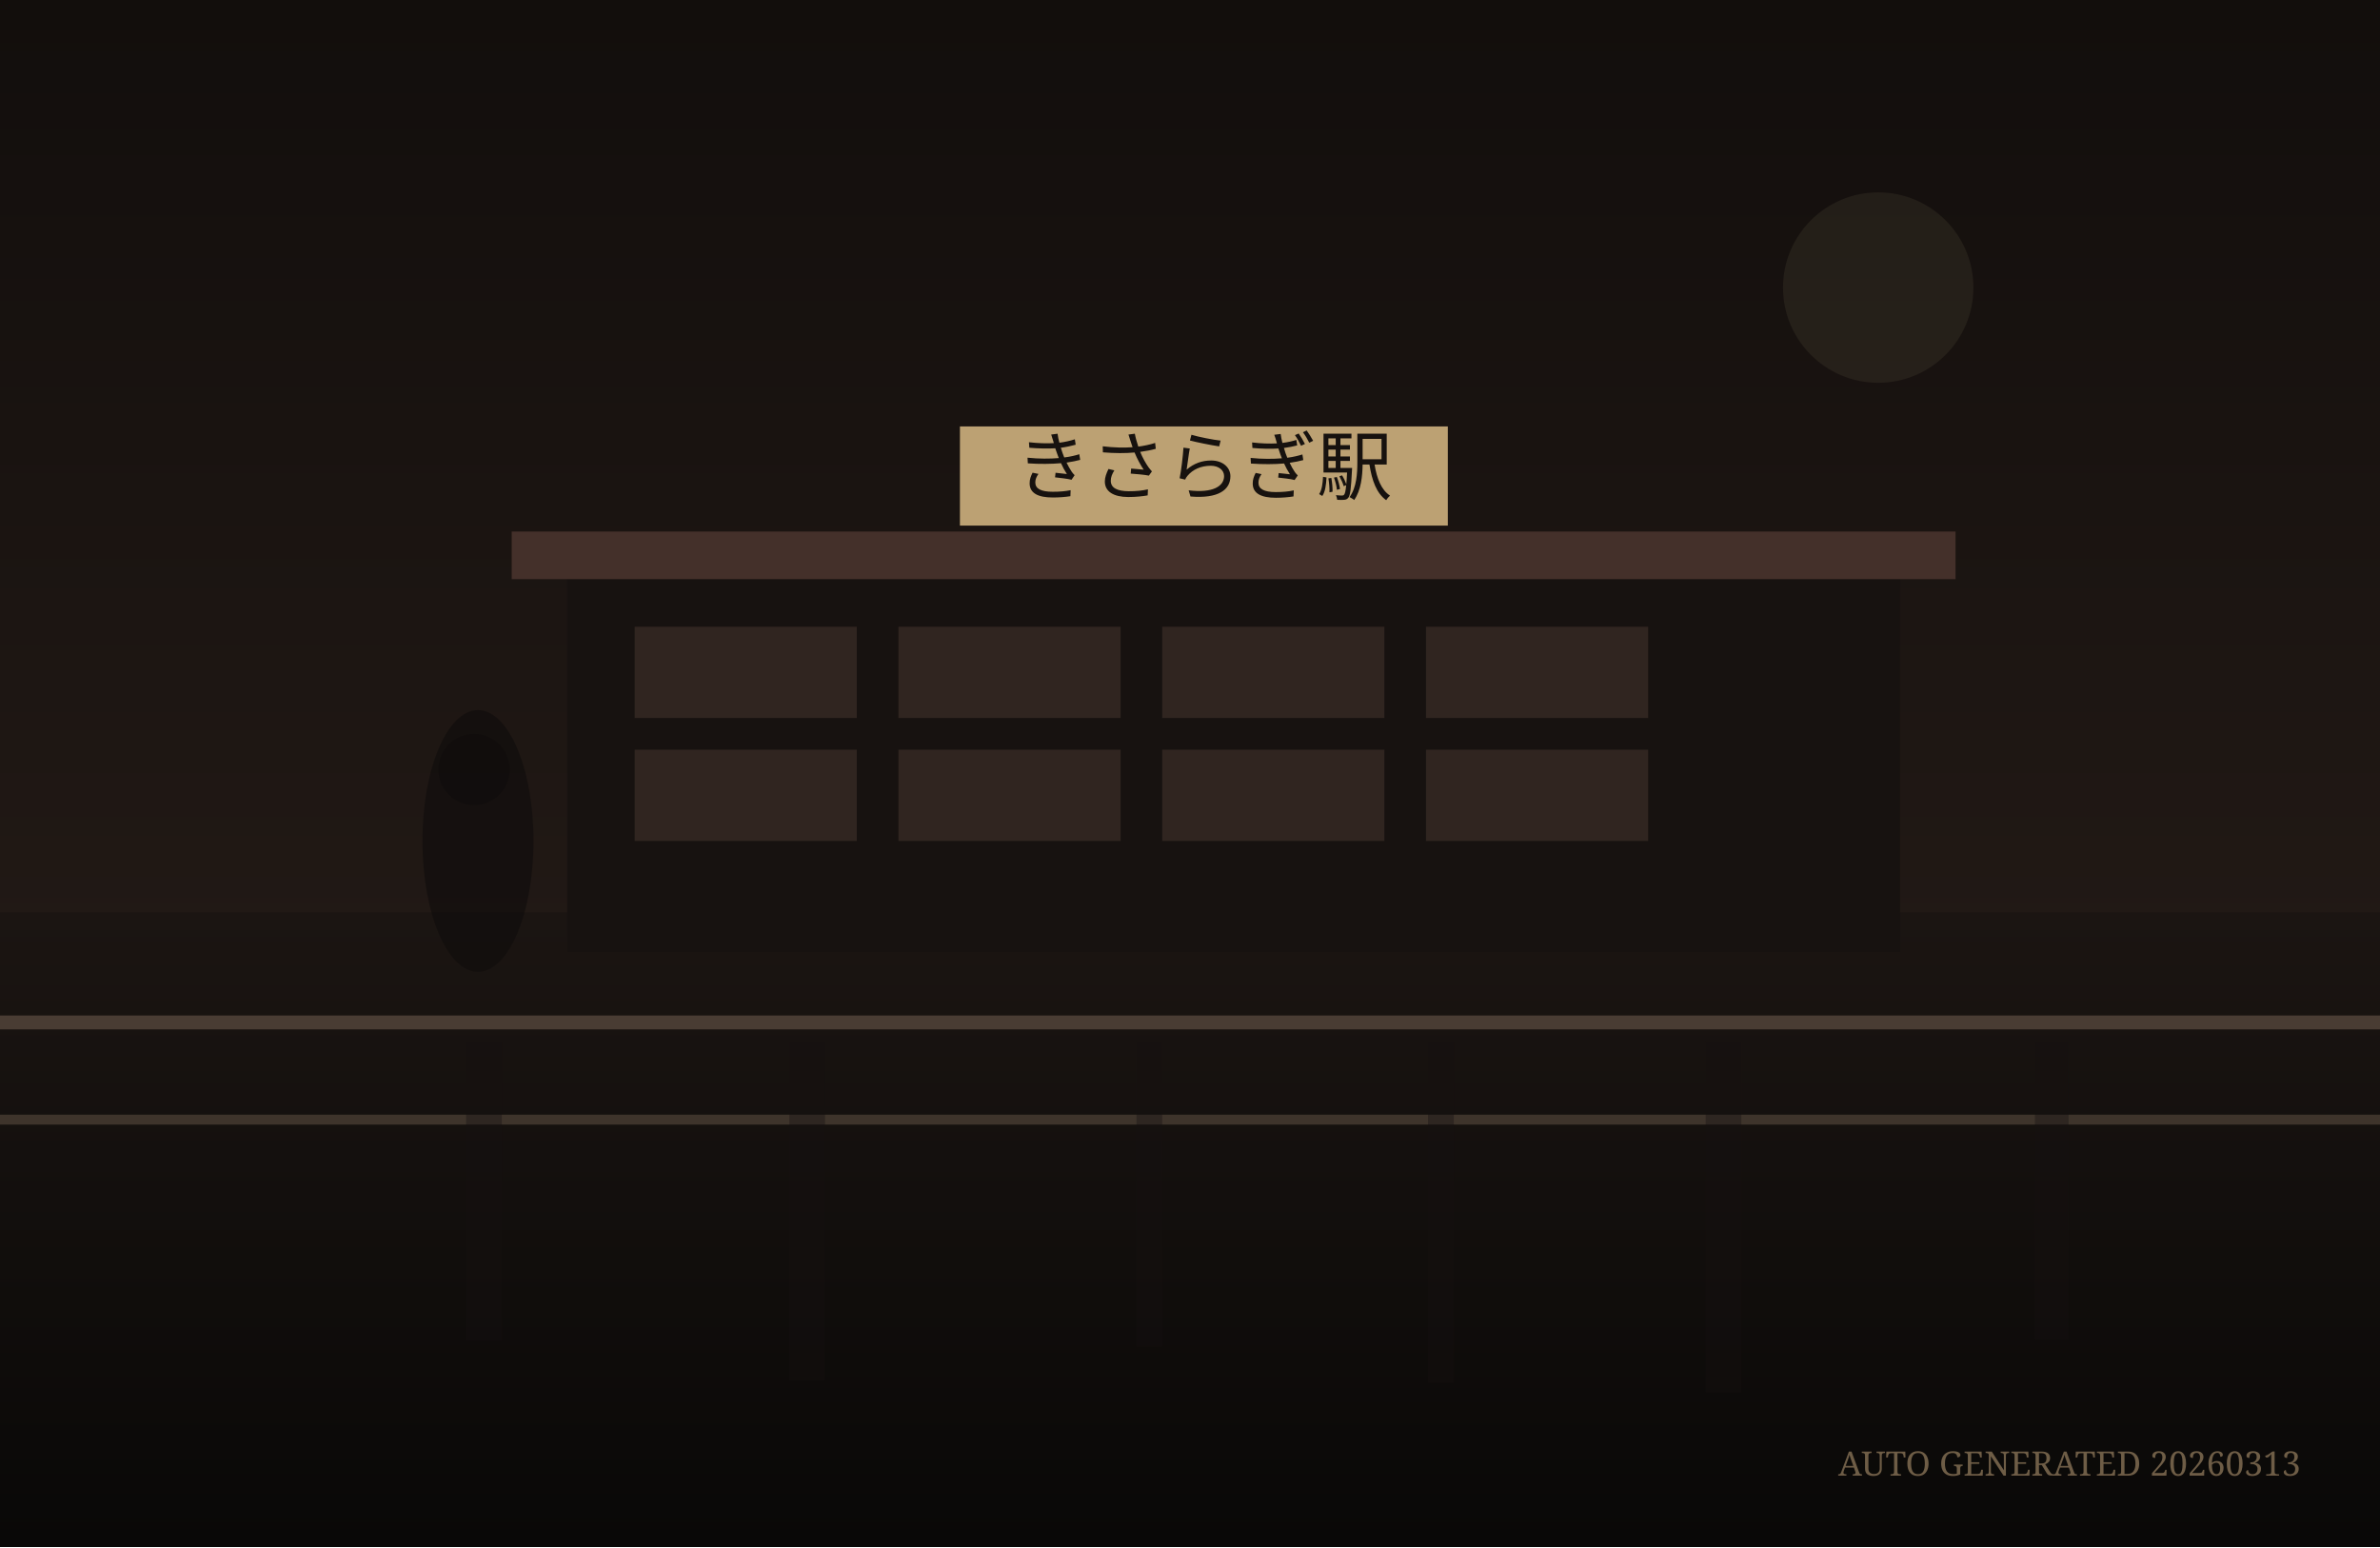
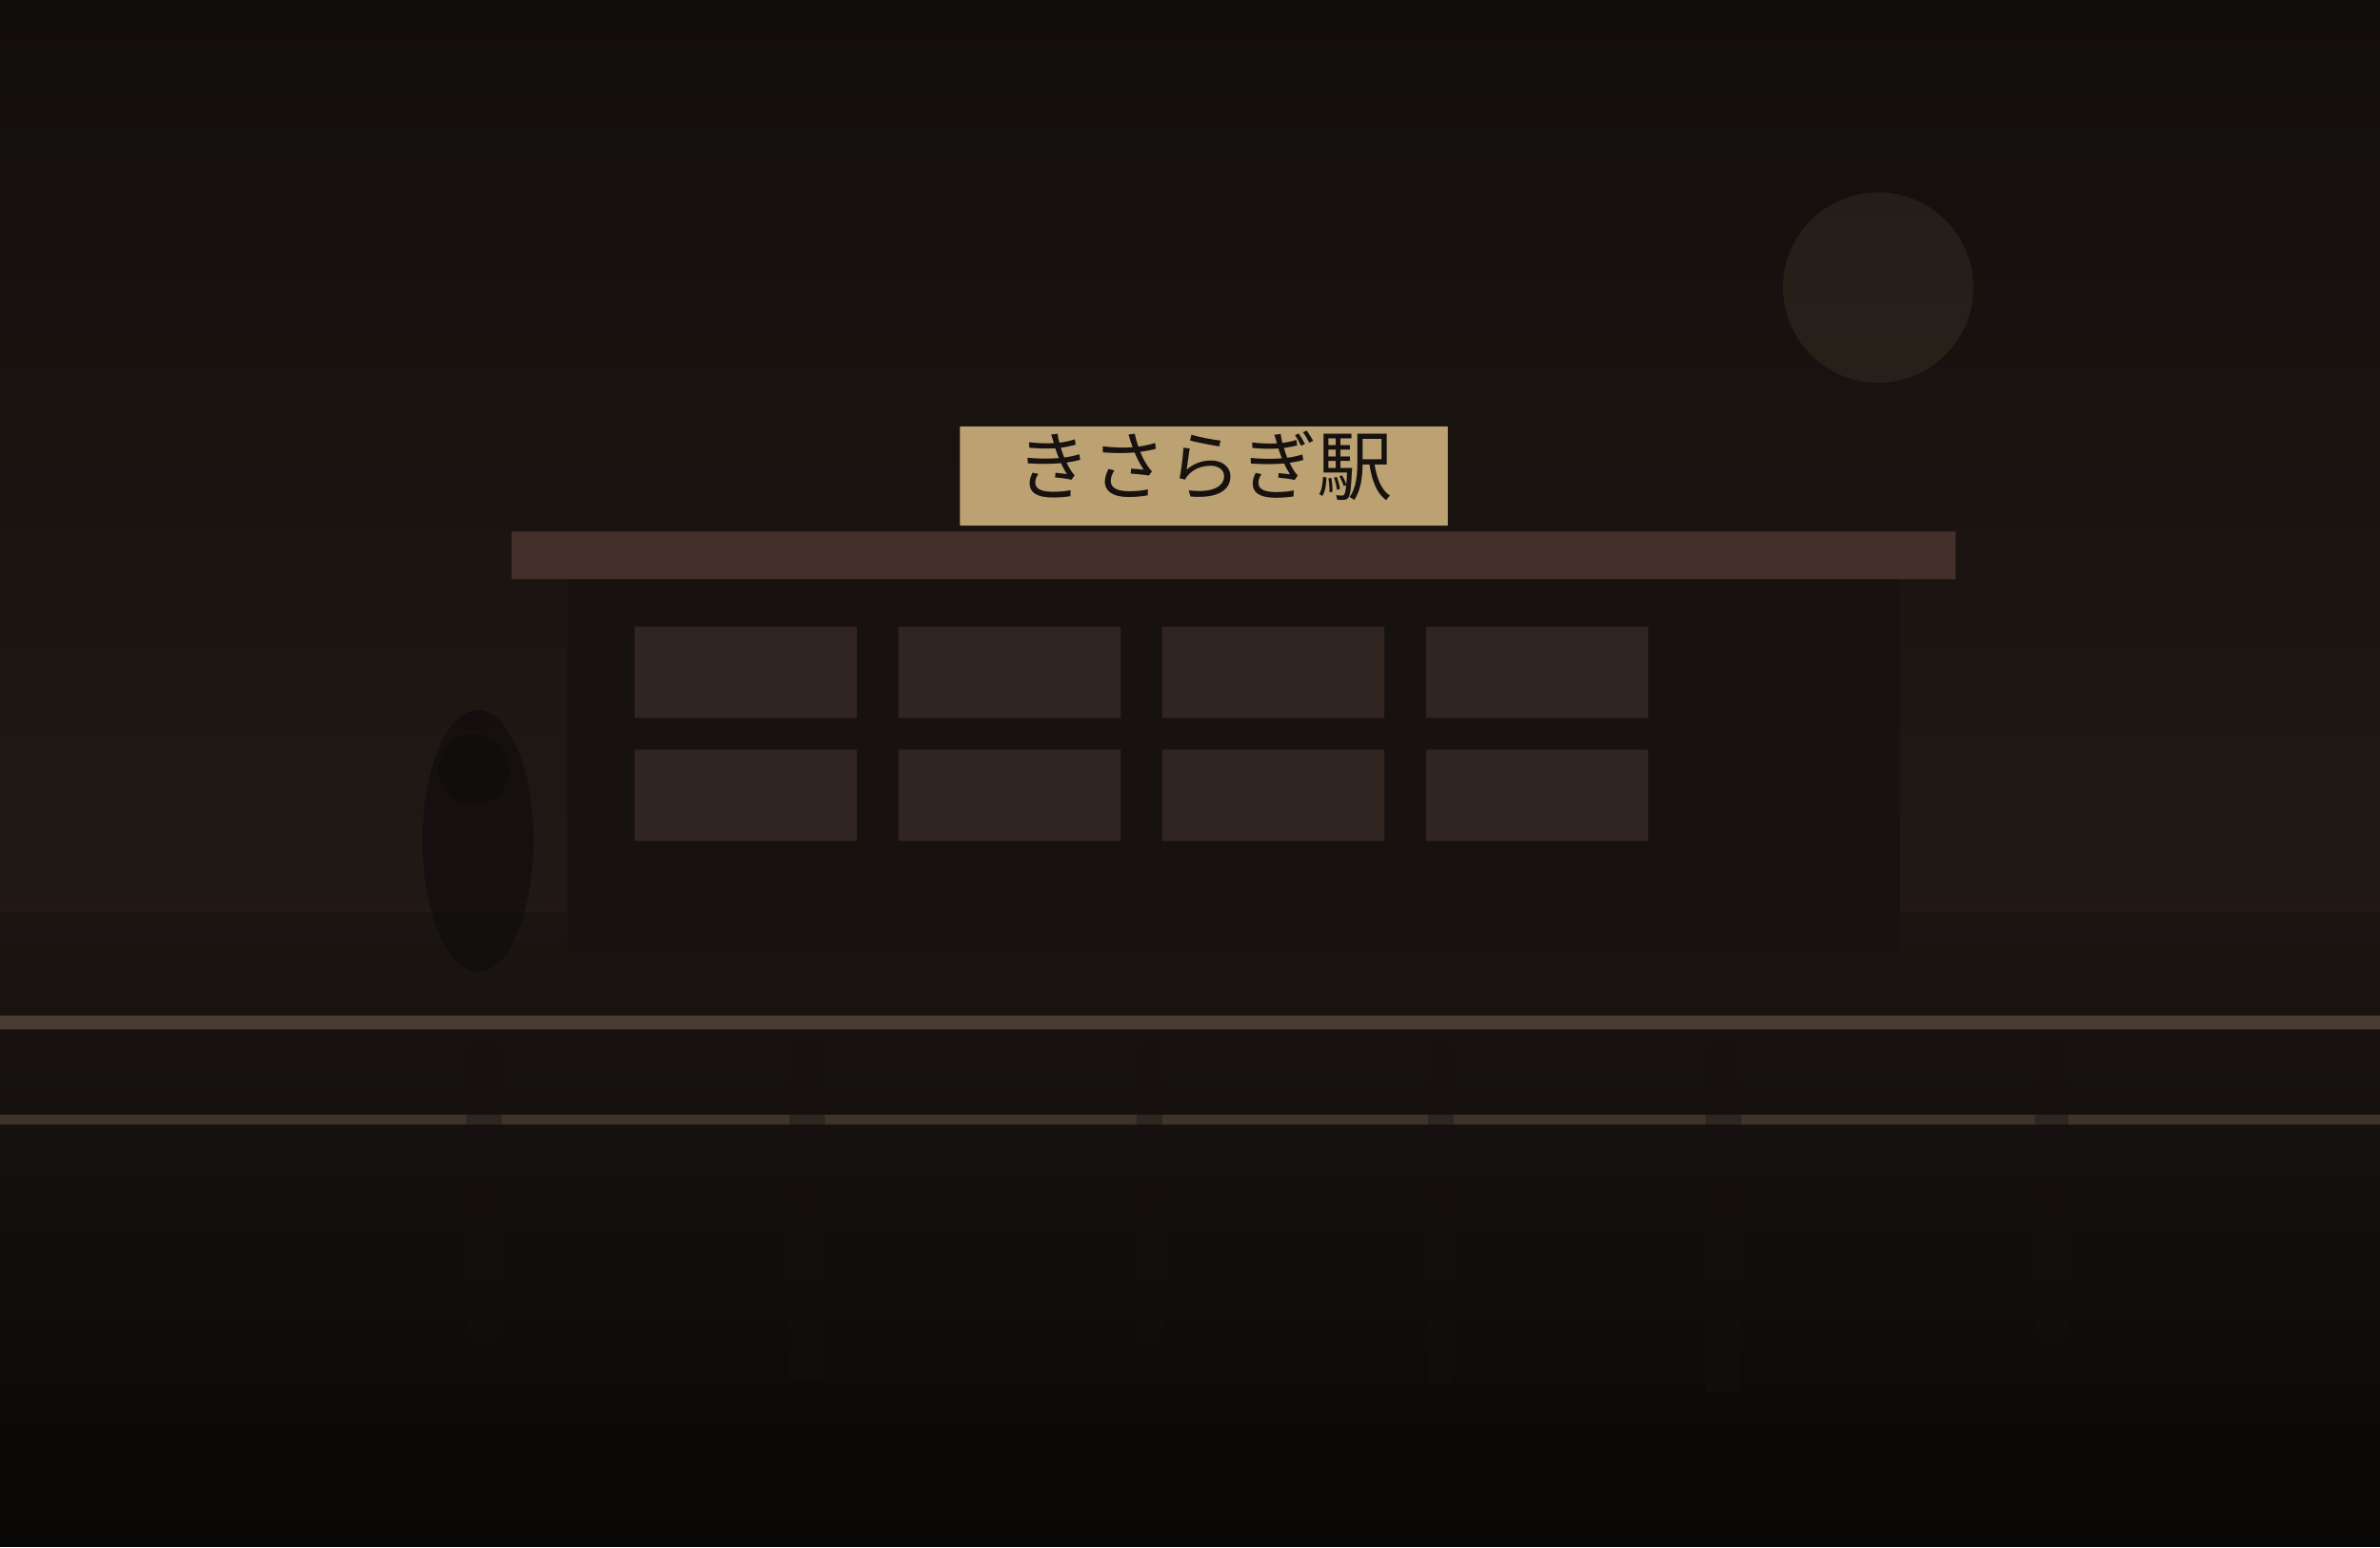
<svg xmlns="http://www.w3.org/2000/svg" width="1200" height="780" viewBox="0 0 1200 780" fill="none">
  <defs>
    <linearGradient id="sky" x1="600" y1="0" x2="600" y2="780" gradientUnits="userSpaceOnUse">
      <stop stop-color="#120E0C" />
      <stop offset="1" stop-color="#2B201B" />
    </linearGradient>
    <linearGradient id="ground" x1="600" y1="460" x2="600" y2="780" gradientUnits="userSpaceOnUse">
      <stop stop-color="#1B1512" />
      <stop offset="1" stop-color="#090807" />
    </linearGradient>
  </defs>
  <rect width="1200" height="780" fill="url(#sky)" />
  <circle cx="947" cy="145" r="48" fill="#D2BC91" fill-opacity="0.08" />
  <rect y="460" width="1200" height="320" fill="url(#ground)" />
  <rect x="286" y="288" width="672" height="192" fill="#171210" />
  <rect x="258" y="268" width="728" height="24" fill="#44302A" />
  <rect x="320" y="316" width="112" height="46" fill="#332721" opacity="0.9" />
  <rect x="453" y="316" width="112" height="46" fill="#332721" opacity="0.9" />
  <rect x="586" y="316" width="112" height="46" fill="#332721" opacity="0.9" />
  <rect x="719" y="316" width="112" height="46" fill="#332721" opacity="0.9" />
  <rect x="320" y="378" width="112" height="46" fill="#332721" opacity="0.9" />
  <rect x="453" y="378" width="112" height="46" fill="#332721" opacity="0.9" />
  <rect x="586" y="378" width="112" height="46" fill="#332721" opacity="0.9" />
  <rect x="719" y="378" width="112" height="46" fill="#332721" opacity="0.9" />
  <rect x="484" y="215" width="246" height="50" fill="#BCA173" />
  <text x="607" y="249" text-anchor="middle" font-size="38" font-family="serif" fill="#17120F">きさらぎ駅</text>
  <rect x="0" y="512" width="1200" height="7" fill="#6F5D4F" fill-opacity="0.56" />
  <rect x="0" y="562" width="1200" height="5" fill="#8A7562" fill-opacity="0.35" />
  <rect x="235" y="525" width="18" height="151" fill="#151110" opacity="0.38" />
  <rect x="398" y="525" width="18" height="171" fill="#151110" opacity="0.38" />
  <rect x="573" y="525" width="13" height="154" fill="#151110" opacity="0.38" />
  <rect x="720" y="525" width="13" height="172" fill="#151110" opacity="0.38" />
  <rect x="860" y="525" width="18" height="177" fill="#151110" opacity="0.38" />
  <rect x="1026" y="525" width="17" height="150" fill="#151110" opacity="0.38" />
  <ellipse cx="241" cy="424" rx="28" ry="66" fill="#0F0C0B" opacity="0.62" />
  <ellipse cx="239" cy="388" rx="18" ry="18" fill="#0F0C0B" opacity="0.62" />
-   <text x="1160" y="744" text-anchor="end" font-size="17" font-family="serif" fill="#BFA078" fill-opacity="0.55">AUTO GENERATED 20260313</text>
</svg>
